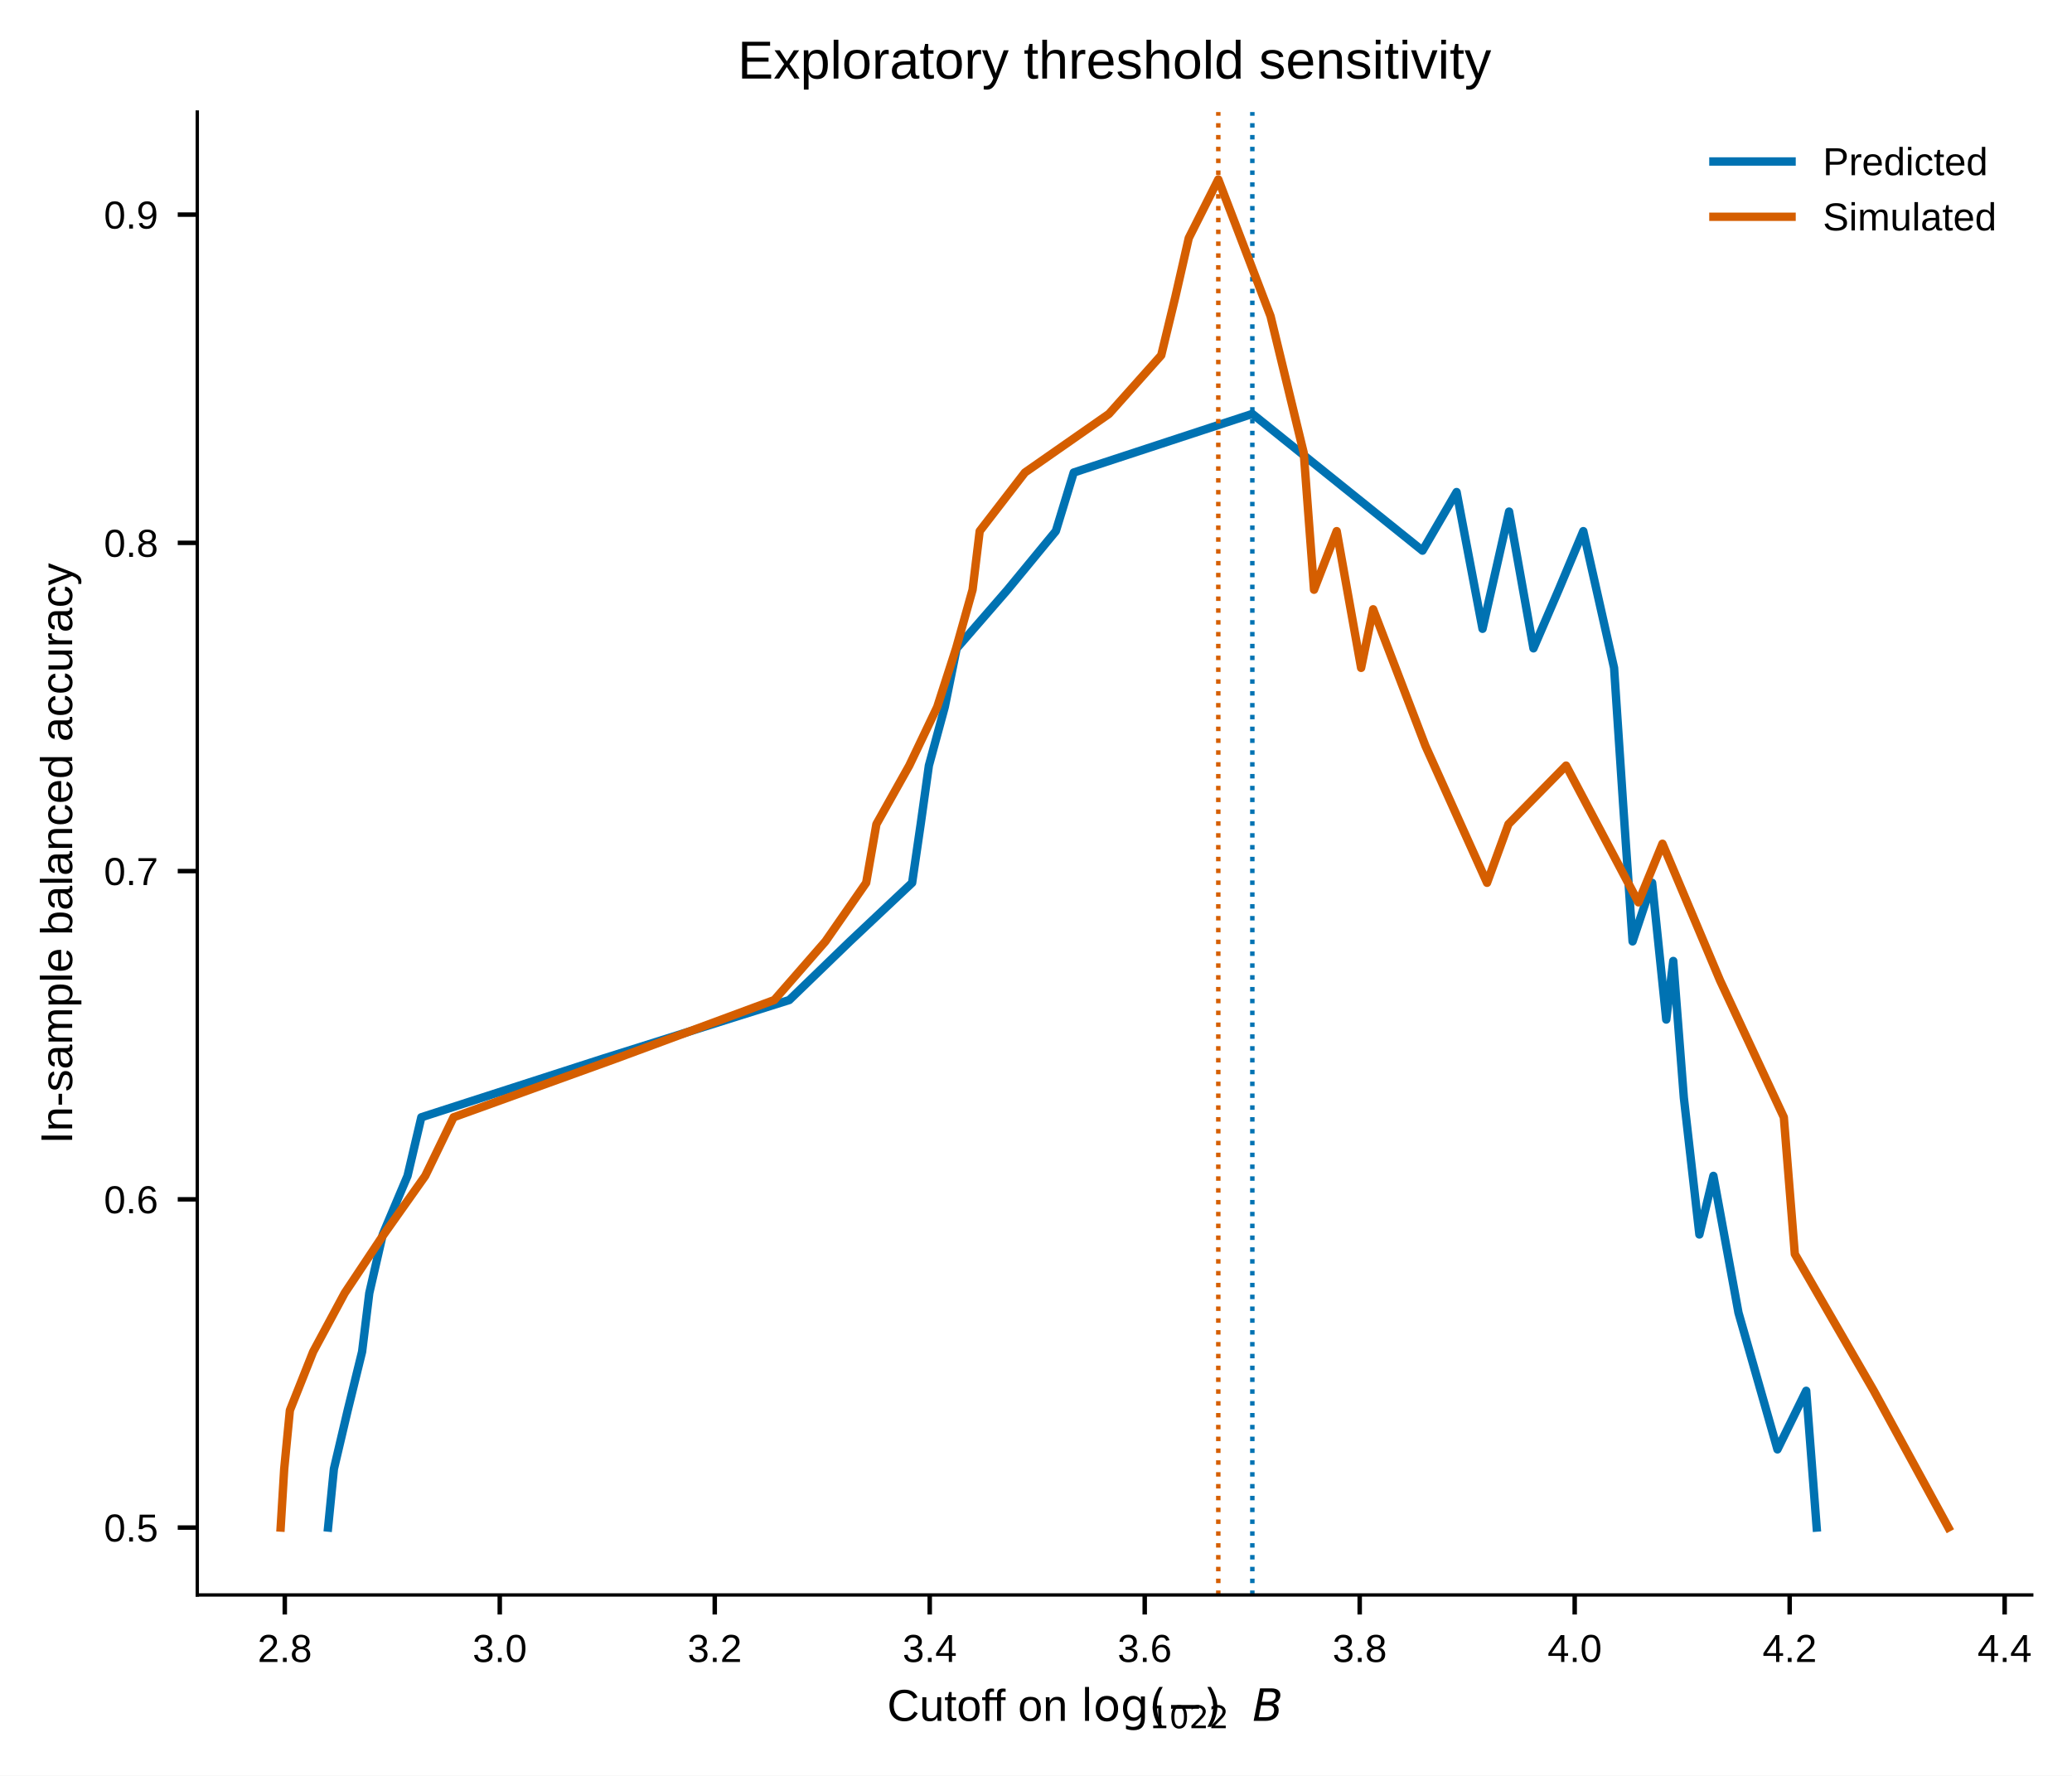
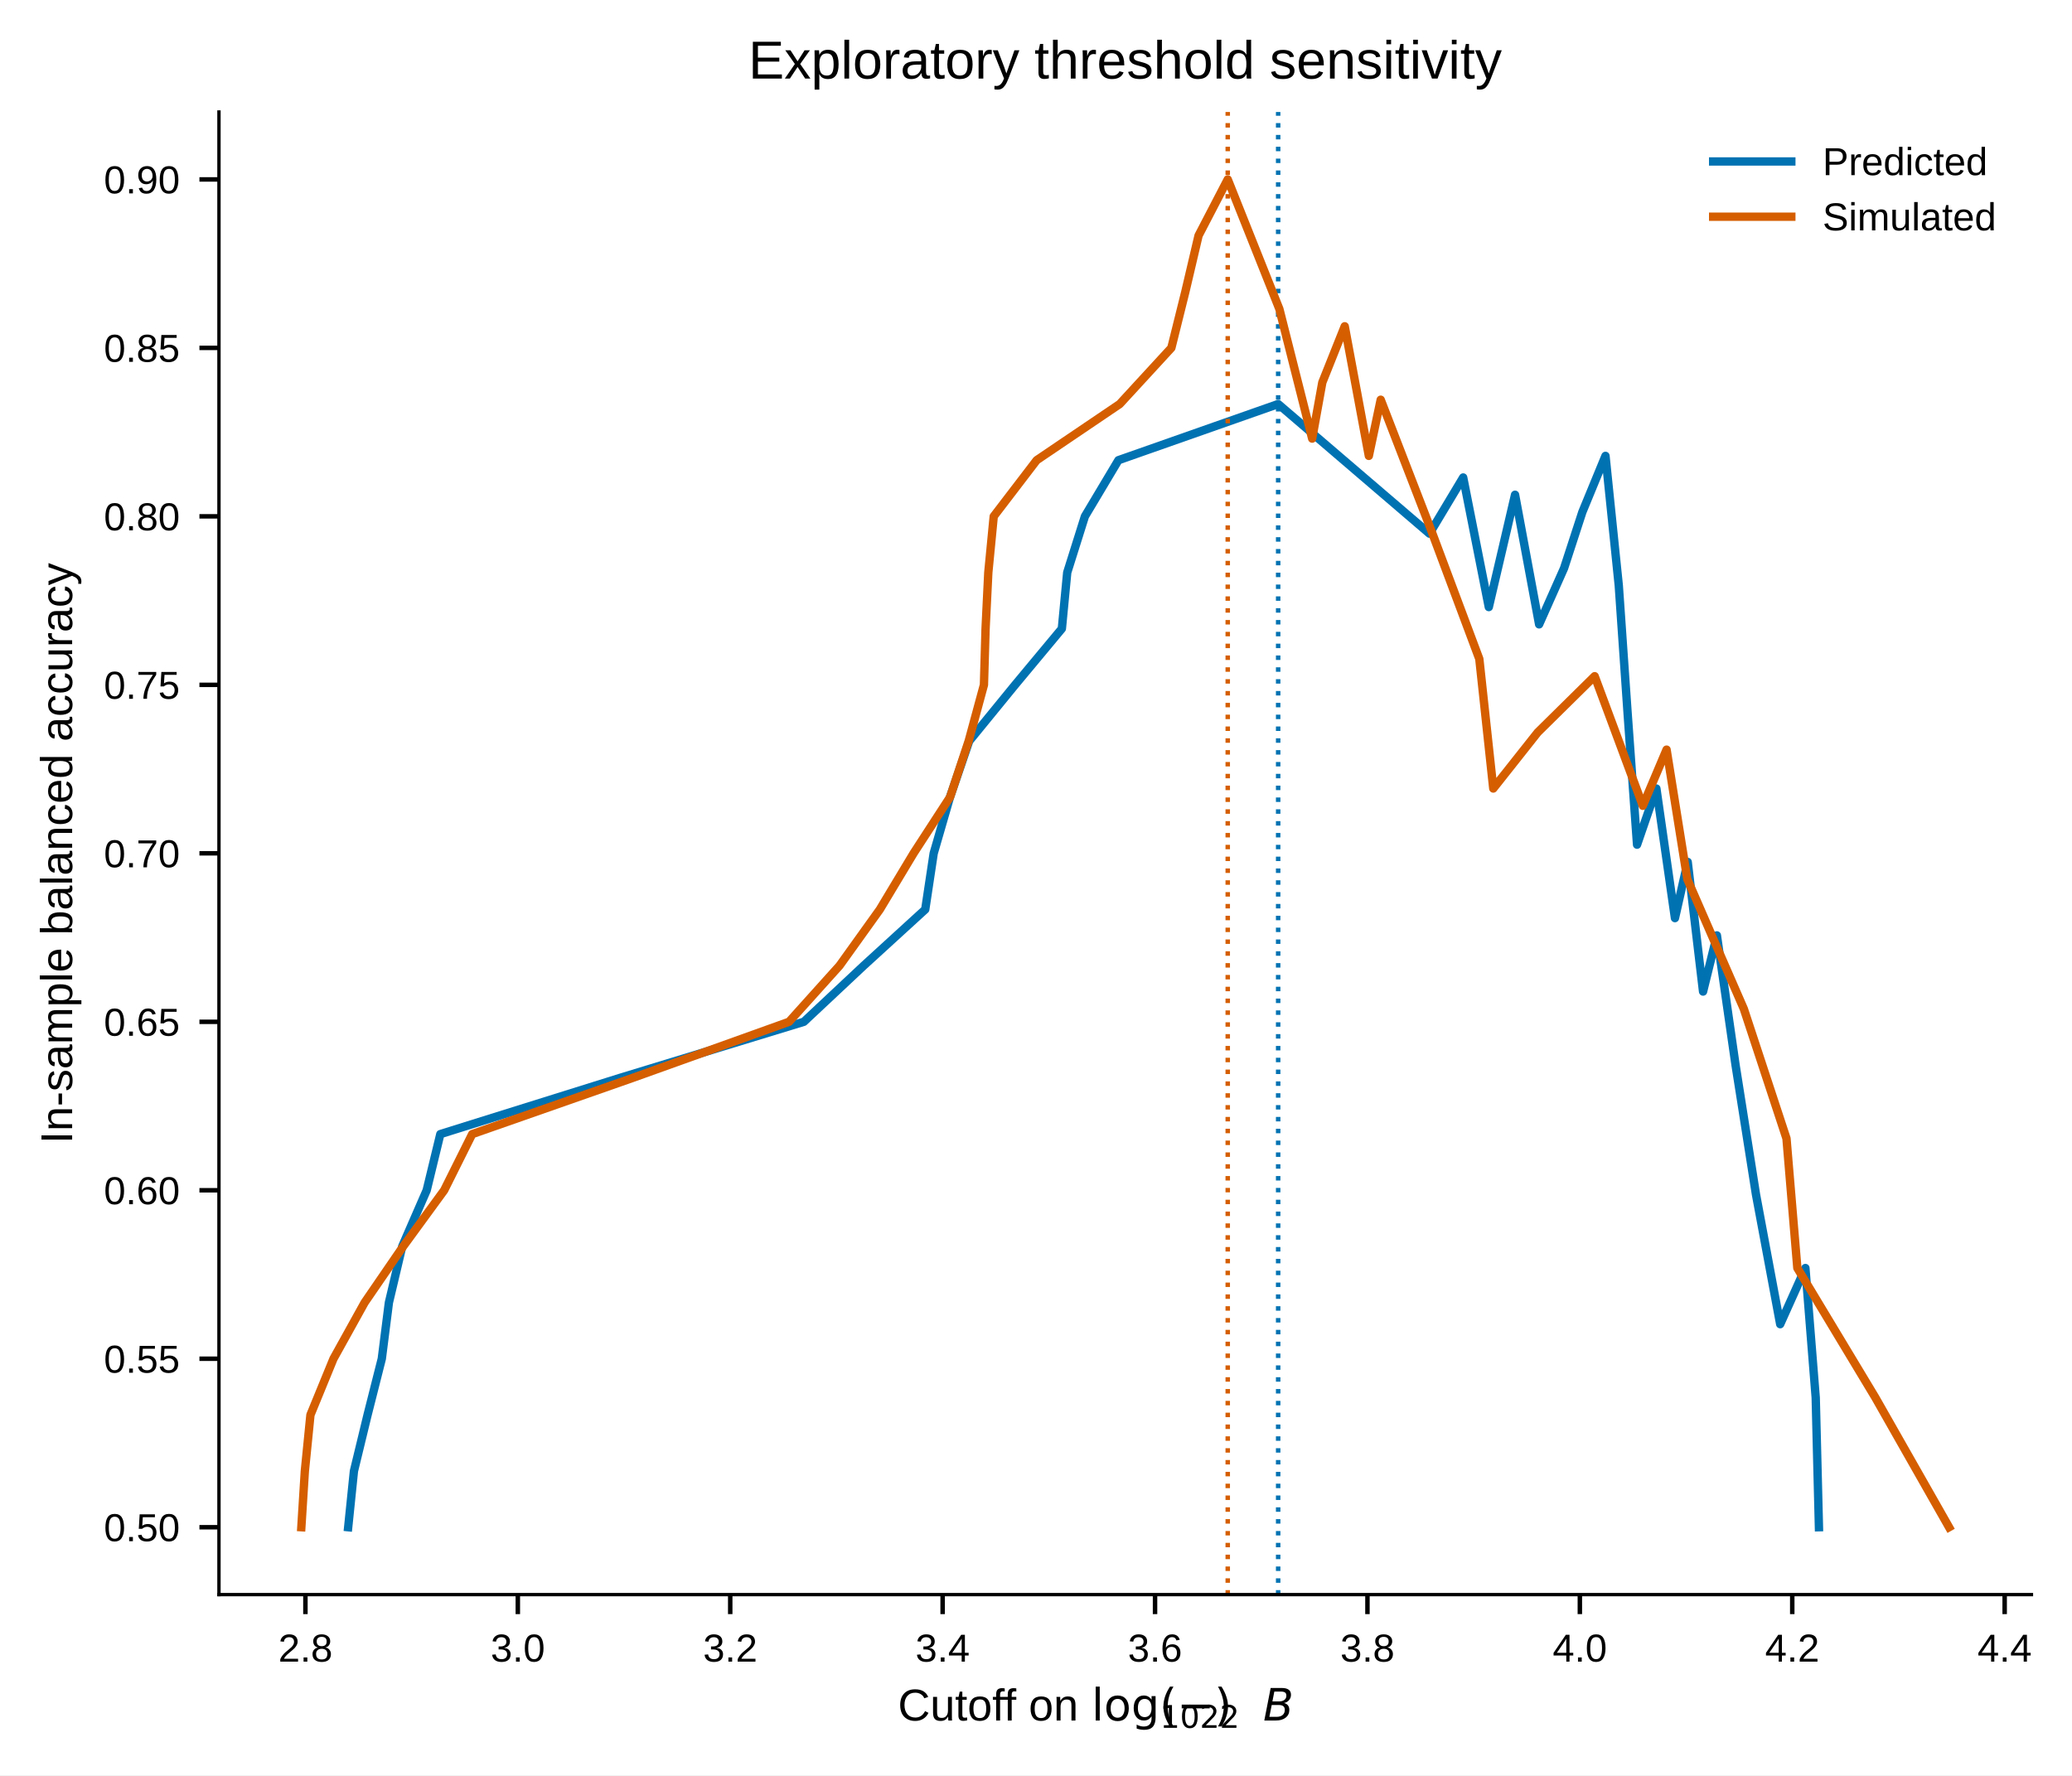
- <svg xmlns="http://www.w3.org/2000/svg" xmlns:xlink="http://www.w3.org/1999/xlink" width="371.177pt" height="318.101pt" viewBox="0 0 371.177 318.101" version="1.1">
+ <svg xmlns="http://www.w3.org/2000/svg" xmlns:xlink="http://www.w3.org/1999/xlink" width="371.257pt" height="318.101pt" viewBox="0 0 371.257 318.101" version="1.1">
  <defs>
    <style type="text/css">*{stroke-linejoin: round; stroke-linecap: butt}</style>
  </defs>
  <g id="figure_1">
    <g id="patch_1">
-       <path d="M 0 318.101  L 371.177 318.101  L 371.177 0  L 0 0  z " style="fill: #ffffff" />
+       <path d="M 0 318.101  L 371.257 318.101  L 371.257 0  L 0 0  z " style="fill: #ffffff" />
    </g>
    <g id="axes_1">
      <g id="patch_2">
-         <path d="M 35.34 285.739  L 363.966 285.739  L 363.966 20.072  L 35.34 20.072  z " style="fill: #ffffff" />
+         <path d="M 39.233 285.739  L 363.989 285.739  L 363.989 20.072  L 39.233 20.072  z " style="fill: #ffffff" />
      </g>
      <g id="matplotlib.axis_1">
        <g id="xtick_1">
          <g id="line2d_1">
            <defs>
-               <path id="maad2917d7c" d="M 0 0  L 0 3.5  " style="stroke: #000000; stroke-width: 0.8" />
+               <path id="m6c30840300" d="M 0 0  L 0 3.5  " style="stroke: #000000; stroke-width: 0.8" />
            </defs>
            <g>
-               <use xlink:href="#maad2917d7c" x="51.016" y="285.739" style="stroke: #000000; stroke-width: 0.8" />
+               <use xlink:href="#m6c30840300" x="54.724" y="285.739" style="stroke: #000000; stroke-width: 0.8" />
            </g>
          </g>
          <g id="text_1">
-             <text style="font: 7px 'Arial', 'Helvetica', 'DejaVu Sans', sans-serif; text-anchor: middle" x="51.016" y="297.749" transform="rotate(-0 51.01616 297.7495)">2.8</text>
+             <text style="font: 7px 'Arial', 'Helvetica', 'DejaVu Sans', sans-serif; text-anchor: middle" x="54.724" y="297.749" transform="rotate(-0 54.72421 297.7495)">2.8</text>
          </g>
        </g>
        <g id="xtick_2">
          <g id="line2d_2">
            <g>
-               <use xlink:href="#maad2917d7c" x="89.528" y="285.739" style="stroke: #000000; stroke-width: 0.8" />
+               <use xlink:href="#m6c30840300" x="92.783" y="285.739" style="stroke: #000000; stroke-width: 0.8" />
            </g>
          </g>
          <g id="text_2">
-             <text style="font: 7px 'Arial', 'Helvetica', 'DejaVu Sans', sans-serif; text-anchor: middle" x="89.528" y="297.749" transform="rotate(-0 89.52811 297.7495)">3.0</text>
+             <text style="font: 7px 'Arial', 'Helvetica', 'DejaVu Sans', sans-serif; text-anchor: middle" x="92.783" y="297.749" transform="rotate(-0 92.78263 297.7495)">3.0</text>
          </g>
        </g>
        <g id="xtick_3">
          <g id="line2d_3">
            <g>
-               <use xlink:href="#maad2917d7c" x="128.04" y="285.739" style="stroke: #000000; stroke-width: 0.8" />
+               <use xlink:href="#m6c30840300" x="130.841" y="285.739" style="stroke: #000000; stroke-width: 0.8" />
            </g>
          </g>
          <g id="text_3">
-             <text style="font: 7px 'Arial', 'Helvetica', 'DejaVu Sans', sans-serif; text-anchor: middle" x="128.04" y="297.749" transform="rotate(-0 128.0401 297.7495)">3.2</text>
+             <text style="font: 7px 'Arial', 'Helvetica', 'DejaVu Sans', sans-serif; text-anchor: middle" x="130.841" y="297.749" transform="rotate(-0 130.8411 297.7495)">3.2</text>
          </g>
        </g>
        <g id="xtick_4">
          <g id="line2d_4">
            <g>
-               <use xlink:href="#maad2917d7c" x="166.552" y="285.739" style="stroke: #000000; stroke-width: 0.8" />
+               <use xlink:href="#m6c30840300" x="168.899" y="285.739" style="stroke: #000000; stroke-width: 0.8" />
            </g>
          </g>
          <g id="text_4">
-             <text style="font: 7px 'Arial', 'Helvetica', 'DejaVu Sans', sans-serif; text-anchor: middle" x="166.552" y="297.749" transform="rotate(-0 166.552 297.7495)">3.4</text>
+             <text style="font: 7px 'Arial', 'Helvetica', 'DejaVu Sans', sans-serif; text-anchor: middle" x="168.899" y="297.749" transform="rotate(-0 168.8995 297.7495)">3.4</text>
          </g>
        </g>
        <g id="xtick_5">
          <g id="line2d_5">
            <g>
-               <use xlink:href="#maad2917d7c" x="205.064" y="285.739" style="stroke: #000000; stroke-width: 0.8" />
+               <use xlink:href="#m6c30840300" x="206.958" y="285.739" style="stroke: #000000; stroke-width: 0.8" />
            </g>
          </g>
          <g id="text_5">
-             <text style="font: 7px 'Arial', 'Helvetica', 'DejaVu Sans', sans-serif; text-anchor: middle" x="205.064" y="297.749" transform="rotate(-0 205.064 297.7495)">3.6</text>
+             <text style="font: 7px 'Arial', 'Helvetica', 'DejaVu Sans', sans-serif; text-anchor: middle" x="206.958" y="297.749" transform="rotate(-0 206.9579 297.7495)">3.6</text>
          </g>
        </g>
        <g id="xtick_6">
          <g id="line2d_6">
            <g>
-               <use xlink:href="#maad2917d7c" x="243.576" y="285.739" style="stroke: #000000; stroke-width: 0.8" />
+               <use xlink:href="#m6c30840300" x="245.016" y="285.739" style="stroke: #000000; stroke-width: 0.8" />
            </g>
          </g>
          <g id="text_6">
-             <text style="font: 7px 'Arial', 'Helvetica', 'DejaVu Sans', sans-serif; text-anchor: middle" x="243.576" y="297.749" transform="rotate(-0 243.5759 297.7495)">3.8</text>
+             <text style="font: 7px 'Arial', 'Helvetica', 'DejaVu Sans', sans-serif; text-anchor: middle" x="245.016" y="297.749" transform="rotate(-0 245.0163 297.7495)">3.8</text>
          </g>
        </g>
        <g id="xtick_7">
          <g id="line2d_7">
            <g>
-               <use xlink:href="#maad2917d7c" x="282.088" y="285.739" style="stroke: #000000; stroke-width: 0.8" />
+               <use xlink:href="#m6c30840300" x="283.075" y="285.739" style="stroke: #000000; stroke-width: 0.8" />
            </g>
          </g>
          <g id="text_7">
-             <text style="font: 7px 'Arial', 'Helvetica', 'DejaVu Sans', sans-serif; text-anchor: middle" x="282.088" y="297.749" transform="rotate(-0 282.0879 297.7495)">4.0</text>
+             <text style="font: 7px 'Arial', 'Helvetica', 'DejaVu Sans', sans-serif; text-anchor: middle" x="283.075" y="297.749" transform="rotate(-0 283.0747 297.7495)">4.0</text>
          </g>
        </g>
        <g id="xtick_8">
          <g id="line2d_8">
            <g>
-               <use xlink:href="#maad2917d7c" x="320.6" y="285.739" style="stroke: #000000; stroke-width: 0.8" />
+               <use xlink:href="#m6c30840300" x="321.133" y="285.739" style="stroke: #000000; stroke-width: 0.8" />
            </g>
          </g>
          <g id="text_8">
-             <text style="font: 7px 'Arial', 'Helvetica', 'DejaVu Sans', sans-serif; text-anchor: middle" x="320.6" y="297.749" transform="rotate(-0 320.5998 297.7495)">4.2</text>
+             <text style="font: 7px 'Arial', 'Helvetica', 'DejaVu Sans', sans-serif; text-anchor: middle" x="321.133" y="297.749" transform="rotate(-0 321.1332 297.7495)">4.2</text>
          </g>
        </g>
        <g id="xtick_9">
          <g id="line2d_9">
            <g>
-               <use xlink:href="#maad2917d7c" x="359.112" y="285.739" style="stroke: #000000; stroke-width: 0.8" />
+               <use xlink:href="#m6c30840300" x="359.192" y="285.739" style="stroke: #000000; stroke-width: 0.8" />
            </g>
          </g>
          <g id="text_9">
-             <text style="font: 7px 'Arial', 'Helvetica', 'DejaVu Sans', sans-serif; text-anchor: middle" x="359.112" y="297.749" transform="rotate(-0 359.1118 297.7495)">4.4</text>
+             <text style="font: 7px 'Arial', 'Helvetica', 'DejaVu Sans', sans-serif; text-anchor: middle" x="359.192" y="297.749" transform="rotate(-0 359.1916 297.7495)">4.4</text>
          </g>
        </g>
        <g id="text_10">
-           <g transform="translate(158.9332 309.2207)">
+           <g transform="translate(160.8908 309.2207)">
            <text>
              <tspan style="font: 8px 'Arial'" x="0 5.777 10.227 12.449 16.898 19.121 21.344 23.566 28.016 32.465" y="-0.922">Cutoff on </tspan>
              <tspan style="font: 8px 'DejaVu Sans'" x="34.688 36.91 41.805 55.603 58.724 78.26" y="-0.922">log(−)</tspan>
              <tspan style="font: 5.6px 'DejaVu Sans'" x="46.959 50.522 70.915 74.478" y="0.391">1022</tspan>
              <tspan style="font: oblique 8px 'DejaVu Sans'" x="65.427" y="-0.922">B</tspan>
            </text>
          </g>
        </g>
      </g>
      <g id="matplotlib.axis_2">
        <g id="ytick_1">
          <g id="line2d_10">
            <defs>
-               <path id="m1d15fb67a3" d="M 0 0  L -3.5 0  " style="stroke: #000000; stroke-width: 0.8" />
+               <path id="m37dd316cd3" d="M 0 0  L -3.5 0  " style="stroke: #000000; stroke-width: 0.8" />
            </defs>
            <g>
-               <use xlink:href="#m1d15fb67a3" x="35.34" y="273.663" style="stroke: #000000; stroke-width: 0.8" />
+               <use xlink:href="#m37dd316cd3" x="39.233" y="273.663" style="stroke: #000000; stroke-width: 0.8" />
            </g>
          </g>
          <g id="text_11">
-             <text style="font: 7px 'Arial', 'Helvetica', 'DejaVu Sans', sans-serif; text-anchor: end" x="28.34" y="276.168" transform="rotate(-0 28.34 276.1684)">0.5</text>
+             <text style="font: 7px 'Arial', 'Helvetica', 'DejaVu Sans', sans-serif; text-anchor: end" x="32.233" y="276.168" transform="rotate(-0 32.23266 276.1684)">0.50</text>
          </g>
        </g>
        <g id="ytick_2">
          <g id="line2d_11">
            <g>
-               <use xlink:href="#m1d15fb67a3" x="35.34" y="214.859" style="stroke: #000000; stroke-width: 0.8" />
+               <use xlink:href="#m37dd316cd3" x="39.233" y="243.474" style="stroke: #000000; stroke-width: 0.8" />
            </g>
          </g>
          <g id="text_12">
-             <text style="font: 7px 'Arial', 'Helvetica', 'DejaVu Sans', sans-serif; text-anchor: end" x="28.34" y="217.365" transform="rotate(-0 28.34 217.3646)">0.6</text>
+             <text style="font: 7px 'Arial', 'Helvetica', 'DejaVu Sans', sans-serif; text-anchor: end" x="32.233" y="245.979" transform="rotate(-0 32.23266 245.9789)">0.55</text>
          </g>
        </g>
        <g id="ytick_3">
          <g id="line2d_12">
            <g>
-               <use xlink:href="#m1d15fb67a3" x="35.34" y="156.055" style="stroke: #000000; stroke-width: 0.8" />
+               <use xlink:href="#m37dd316cd3" x="39.233" y="213.284" style="stroke: #000000; stroke-width: 0.8" />
            </g>
          </g>
          <g id="text_13">
-             <text style="font: 7px 'Arial', 'Helvetica', 'DejaVu Sans', sans-serif; text-anchor: end" x="28.34" y="158.561" transform="rotate(-0 28.34 158.5607)">0.7</text>
+             <text style="font: 7px 'Arial', 'Helvetica', 'DejaVu Sans', sans-serif; text-anchor: end" x="32.233" y="215.789" transform="rotate(-0 32.23266 215.7895)">0.60</text>
          </g>
        </g>
        <g id="ytick_4">
          <g id="line2d_13">
            <g>
-               <use xlink:href="#m1d15fb67a3" x="35.34" y="97.252" style="stroke: #000000; stroke-width: 0.8" />
+               <use xlink:href="#m37dd316cd3" x="39.233" y="183.095" style="stroke: #000000; stroke-width: 0.8" />
            </g>
          </g>
          <g id="text_14">
-             <text style="font: 7px 'Arial', 'Helvetica', 'DejaVu Sans', sans-serif; text-anchor: end" x="28.34" y="99.757" transform="rotate(-0 28.34 99.75682)">0.8</text>
+             <text style="font: 7px 'Arial', 'Helvetica', 'DejaVu Sans', sans-serif; text-anchor: end" x="32.233" y="185.6" transform="rotate(-0 32.23266 185.6)">0.65</text>
          </g>
        </g>
        <g id="ytick_5">
          <g id="line2d_14">
            <g>
-               <use xlink:href="#m1d15fb67a3" x="35.34" y="38.448" style="stroke: #000000; stroke-width: 0.8" />
+               <use xlink:href="#m37dd316cd3" x="39.233" y="152.905" style="stroke: #000000; stroke-width: 0.8" />
            </g>
          </g>
          <g id="text_15">
-             <text style="font: 7px 'Arial', 'Helvetica', 'DejaVu Sans', sans-serif; text-anchor: end" x="28.34" y="40.953" transform="rotate(-0 28.34 40.95294)">0.9</text>
-           </g>
-         </g>
-         <g id="text_16">
+             <text style="font: 7px 'Arial', 'Helvetica', 'DejaVu Sans', sans-serif; text-anchor: end" x="32.233" y="155.41" transform="rotate(-0 32.23266 155.4105)">0.70</text>
+           </g>
+         </g>
+         <g id="ytick_6">
+           <g id="line2d_15">
+             <g>
+               <use xlink:href="#m37dd316cd3" x="39.233" y="122.716" style="stroke: #000000; stroke-width: 0.8" />
+             </g>
+           </g>
+           <g id="text_16">
+             <text style="font: 7px 'Arial', 'Helvetica', 'DejaVu Sans', sans-serif; text-anchor: end" x="32.233" y="125.221" transform="rotate(-0 32.23266 125.221)">0.75</text>
+           </g>
+         </g>
+         <g id="ytick_7">
+           <g id="line2d_16">
+             <g>
+               <use xlink:href="#m37dd316cd3" x="39.233" y="92.526" style="stroke: #000000; stroke-width: 0.8" />
+             </g>
+           </g>
+           <g id="text_17">
+             <text style="font: 7px 'Arial', 'Helvetica', 'DejaVu Sans', sans-serif; text-anchor: end" x="32.233" y="95.032" transform="rotate(-0 32.23266 95.03151)">0.80</text>
+           </g>
+         </g>
+         <g id="ytick_8">
+           <g id="line2d_17">
+             <g>
+               <use xlink:href="#m37dd316cd3" x="39.233" y="62.337" style="stroke: #000000; stroke-width: 0.8" />
+             </g>
+           </g>
+           <g id="text_18">
+             <text style="font: 7px 'Arial', 'Helvetica', 'DejaVu Sans', sans-serif; text-anchor: end" x="32.233" y="64.842" transform="rotate(-0 32.23266 64.84202)">0.85</text>
+           </g>
+         </g>
+         <g id="ytick_9">
+           <g id="line2d_18">
+             <g>
+               <use xlink:href="#m37dd316cd3" x="39.233" y="32.147" style="stroke: #000000; stroke-width: 0.8" />
+             </g>
+           </g>
+           <g id="text_19">
+             <text style="font: 7px 'Arial', 'Helvetica', 'DejaVu Sans', sans-serif; text-anchor: end" x="32.233" y="34.653" transform="rotate(-0 32.23266 34.65253)">0.90</text>
+           </g>
+         </g>
+         <g id="text_20">
          <text style="font: 8px 'Arial', 'Helvetica', 'DejaVu Sans', sans-serif; text-anchor: middle" x="12.926" y="152.905" transform="rotate(-90 12.92625 152.9052)">In-sample balanced accuracy</text>
        </g>
      </g>
-       <g id="line2d_15">
-         <path d="M 58.771 273.663  L 59.814 263.163  L 62.285 252.662  L 64.865 242.161  L 66.154 231.66  L 68.567 221.16  L 73.005 210.659  L 75.478 200.158  L 108.023 189.658  L 141.39 179.157  L 152.249 168.656  L 163.398 158.156  L 164.93 147.655  L 166.4 137.154  L 169.247 126.654  L 171.374 116.153  L 180.495 105.652  L 189.142 95.151  L 192.347 84.651  L 224.344 74.15  L 254.826 98.652  L 260.933 88.151  L 265.58 112.653  L 267.963 102.152  L 270.337 91.651  L 274.703 116.153  L 279.225 105.652  L 283.629 95.151  L 289.146 119.653  L 290.771 144.155  L 292.46 168.656  L 295.962 158.156  L 298.492 182.657  L 299.746 172.157  L 301.643 196.658  L 304.427 221.16  L 306.935 210.659  L 311.426 235.161  L 318.413 259.662  L 323.564 249.162  L 325.437 273.663  " clip-path="url(#p7951bdf855)" style="fill: none; stroke: #0072b2; stroke-width: 1.5; stroke-linecap: square" />
-       </g>
-       <g id="line2d_16">
-         <path d="M 224.344 285.739  L 224.344 20.072  " clip-path="url(#p7951bdf855)" style="fill: none; stroke-dasharray: 0.8,1.32; stroke-dashoffset: 0; stroke: #0072b2; stroke-width: 0.8" />
-       </g>
-       <g id="line2d_17">
-         <path d="M 50.278 273.663  L 50.913 263.163  L 51.928 252.662  L 56.103 242.161  L 61.748 231.66  L 68.737 221.16  L 76.176 210.659  L 81.254 200.158  L 110.321 189.658  L 138.704 179.157  L 147.865 168.656  L 155.165 158.156  L 156.999 147.655  L 162.886 137.154  L 167.894 126.654  L 171.276 116.153  L 174.227 105.652  L 175.503 95.151  L 183.607 84.651  L 198.66 74.15  L 208.023 63.649  L 210.56 53.149  L 212.955 42.648  L 218.245 32.147  L 227.608 56.649  L 233.553 81.151  L 235.394 105.652  L 239.457 95.151  L 243.828 119.653  L 245.981 109.152  L 255.361 133.654  L 266.389 158.156  L 270.222 147.655  L 280.545 137.154  L 293.507 161.656  L 297.813 151.155  L 308.131 175.657  L 319.553 200.158  L 321.523 224.66  L 335.672 249.162  L 349.029 273.663  " clip-path="url(#p7951bdf855)" style="fill: none; stroke: #d55e00; stroke-width: 1.5; stroke-linecap: square" />
-       </g>
-       <g id="line2d_18">
-         <path d="M 218.245 285.739  L 218.245 20.072  " clip-path="url(#p7951bdf855)" style="fill: none; stroke-dasharray: 0.8,1.32; stroke-dashoffset: 0; stroke: #d55e00; stroke-width: 0.8" />
+       <g id="line2d_19">
+         <path d="M 62.387 273.663  L 63.418 263.6  L 65.86 253.537  L 68.41 243.474  L 69.684 233.411  L 72.069 223.347  L 76.454 213.284  L 78.898 203.221  L 111.06 193.158  L 144.033 183.095  L 154.765 173.032  L 165.783 162.968  L 167.297 152.905  L 170.216 142.842  L 173.665 132.779  L 181.885 122.716  L 190.262 112.653  L 191.223 102.589  L 194.391 92.526  L 200.398 82.463  L 229.018 72.4  L 256.134 95.623  L 262.169 85.559  L 266.761 108.782  L 269.116 98.719  L 271.463 88.656  L 275.776 111.879  L 280.246 101.815  L 283.523 91.752  L 287.667 81.689  L 290.05 104.912  L 291.656 128.134  L 293.325 151.357  L 296.786 141.294  L 300.115 164.517  L 302.4 154.453  L 305.151 177.676  L 307.63 167.613  L 310.972 190.836  L 314.636 214.058  L 318.972 237.281  L 323.487 227.218  L 325.337 250.441  L 325.913 273.663  " clip-path="url(#pf4518ff8e0)" style="fill: none; stroke: #0072b2; stroke-width: 1.5; stroke-linecap: square" />
+       </g>
+       <g id="line2d_20">
+         <path d="M 229.018 285.739  L 229.018 20.072  " clip-path="url(#pf4518ff8e0)" style="fill: none; stroke-dasharray: 0.8,1.32; stroke-dashoffset: 0; stroke: #0072b2; stroke-width: 0.8" />
+       </g>
+       <g id="line2d_21">
+         <path d="M 53.994 273.663  L 54.622 263.6  L 55.625 253.537  L 59.751 243.474  L 65.33 233.411  L 72.236 223.347  L 79.588 213.284  L 84.606 203.221  L 113.331 193.158  L 141.38 183.095  L 150.432 173.032  L 157.647 162.968  L 163.693 152.905  L 170.226 142.842  L 173.568 132.779  L 176.302 122.716  L 176.593 112.653  L 177.083 102.589  L 178.053 92.526  L 185.753 82.463  L 200.629 72.4  L 209.882 62.337  L 212.389 52.274  L 214.756 42.21  L 219.984 32.147  L 229.236 55.37  L 235.112 78.593  L 236.93 68.529  L 240.946 58.466  L 245.265 81.689  L 247.393 71.626  L 256.374 94.849  L 265.06 118.071  L 267.561 141.294  L 275.529 131.231  L 285.731 121.168  L 294.36 144.39  L 298.615 134.327  L 302.33 157.55  L 312.453 180.772  L 320.098 203.995  L 322.045 227.218  L 336.028 250.441  L 349.227 273.663  " clip-path="url(#pf4518ff8e0)" style="fill: none; stroke: #d55e00; stroke-width: 1.5; stroke-linecap: square" />
+       </g>
+       <g id="line2d_22">
+         <path d="M 219.984 285.739  L 219.984 20.072  " clip-path="url(#pf4518ff8e0)" style="fill: none; stroke-dasharray: 0.8,1.32; stroke-dashoffset: 0; stroke: #d55e00; stroke-width: 0.8" />
      </g>
      <g id="patch_3">
-         <path d="M 35.34 285.739  L 35.34 20.072  " style="fill: none; stroke: #000000; stroke-width: 0.6; stroke-linejoin: miter; stroke-linecap: square" />
+         <path d="M 39.233 285.739  L 39.233 20.072  " style="fill: none; stroke: #000000; stroke-width: 0.6; stroke-linejoin: miter; stroke-linecap: square" />
      </g>
      <g id="patch_4">
-         <path d="M 35.34 285.739  L 363.966 285.739  " style="fill: none; stroke: #000000; stroke-width: 0.6; stroke-linejoin: miter; stroke-linecap: square" />
-       </g>
-       <g id="text_17">
-         <text style="font: 9.6px 'Arial', 'Helvetica', 'DejaVu Sans', sans-serif; text-anchor: middle" x="199.653" y="14.072" transform="rotate(-0 199.6532 14.0715)">Exploratory threshold sensitivity</text>
+         <path d="M 39.233 285.739  L 363.989 285.739  " style="fill: none; stroke: #000000; stroke-width: 0.6; stroke-linejoin: miter; stroke-linecap: square" />
+       </g>
+       <g id="text_21">
+         <text style="font: 9.6px 'Arial', 'Helvetica', 'DejaVu Sans', sans-serif; text-anchor: middle" x="201.611" y="14.072" transform="rotate(-0 201.6108 14.0715)">Exploratory threshold sensitivity</text>
      </g>
      <g id="legend_1">
-         <g id="line2d_19">
-           <path d="M 306.94 28.932  L 313.94 28.932  L 320.94 28.932  " style="fill: none; stroke: #0072b2; stroke-width: 1.5; stroke-linecap: square" />
-         </g>
-         <g id="text_18">
-           <text style="font: 7px 'Arial', 'Helvetica', 'DejaVu Sans', sans-serif; text-anchor: start" x="326.54" y="31.382" transform="rotate(-0 326.5404 31.38197)">Predicted</text>
-         </g>
-         <g id="line2d_20">
-           <path d="M 306.94 38.834  L 313.94 38.834  L 320.94 38.834  " style="fill: none; stroke: #d55e00; stroke-width: 1.5; stroke-linecap: square" />
-         </g>
-         <g id="text_19">
-           <text style="font: 7px 'Arial', 'Helvetica', 'DejaVu Sans', sans-serif; text-anchor: start" x="326.54" y="41.284" transform="rotate(-0 326.5404 41.28369)">Simulated</text>
+         <g id="line2d_23">
+           <path d="M 306.963 28.932  L 313.963 28.932  L 320.963 28.932  " style="fill: none; stroke: #0072b2; stroke-width: 1.5; stroke-linecap: square" />
+         </g>
+         <g id="text_22">
+           <text style="font: 7px 'Arial', 'Helvetica', 'DejaVu Sans', sans-serif; text-anchor: start" x="326.563" y="31.382" transform="rotate(-0 326.563 31.38197)">Predicted</text>
+         </g>
+         <g id="line2d_24">
+           <path d="M 306.963 38.834  L 313.963 38.834  L 320.963 38.834  " style="fill: none; stroke: #d55e00; stroke-width: 1.5; stroke-linecap: square" />
+         </g>
+         <g id="text_23">
+           <text style="font: 7px 'Arial', 'Helvetica', 'DejaVu Sans', sans-serif; text-anchor: start" x="326.563" y="41.284" transform="rotate(-0 326.563 41.28369)">Simulated</text>
        </g>
      </g>
    </g>
  </g>
  <defs>
-     <clipPath id="p7951bdf855">
-       <rect x="35.34" y="20.072" width="328.626" height="265.668" />
+     <clipPath id="pf4518ff8e0">
+       <rect x="39.233" y="20.072" width="324.756" height="265.668" />
    </clipPath>
  </defs>
</svg>
